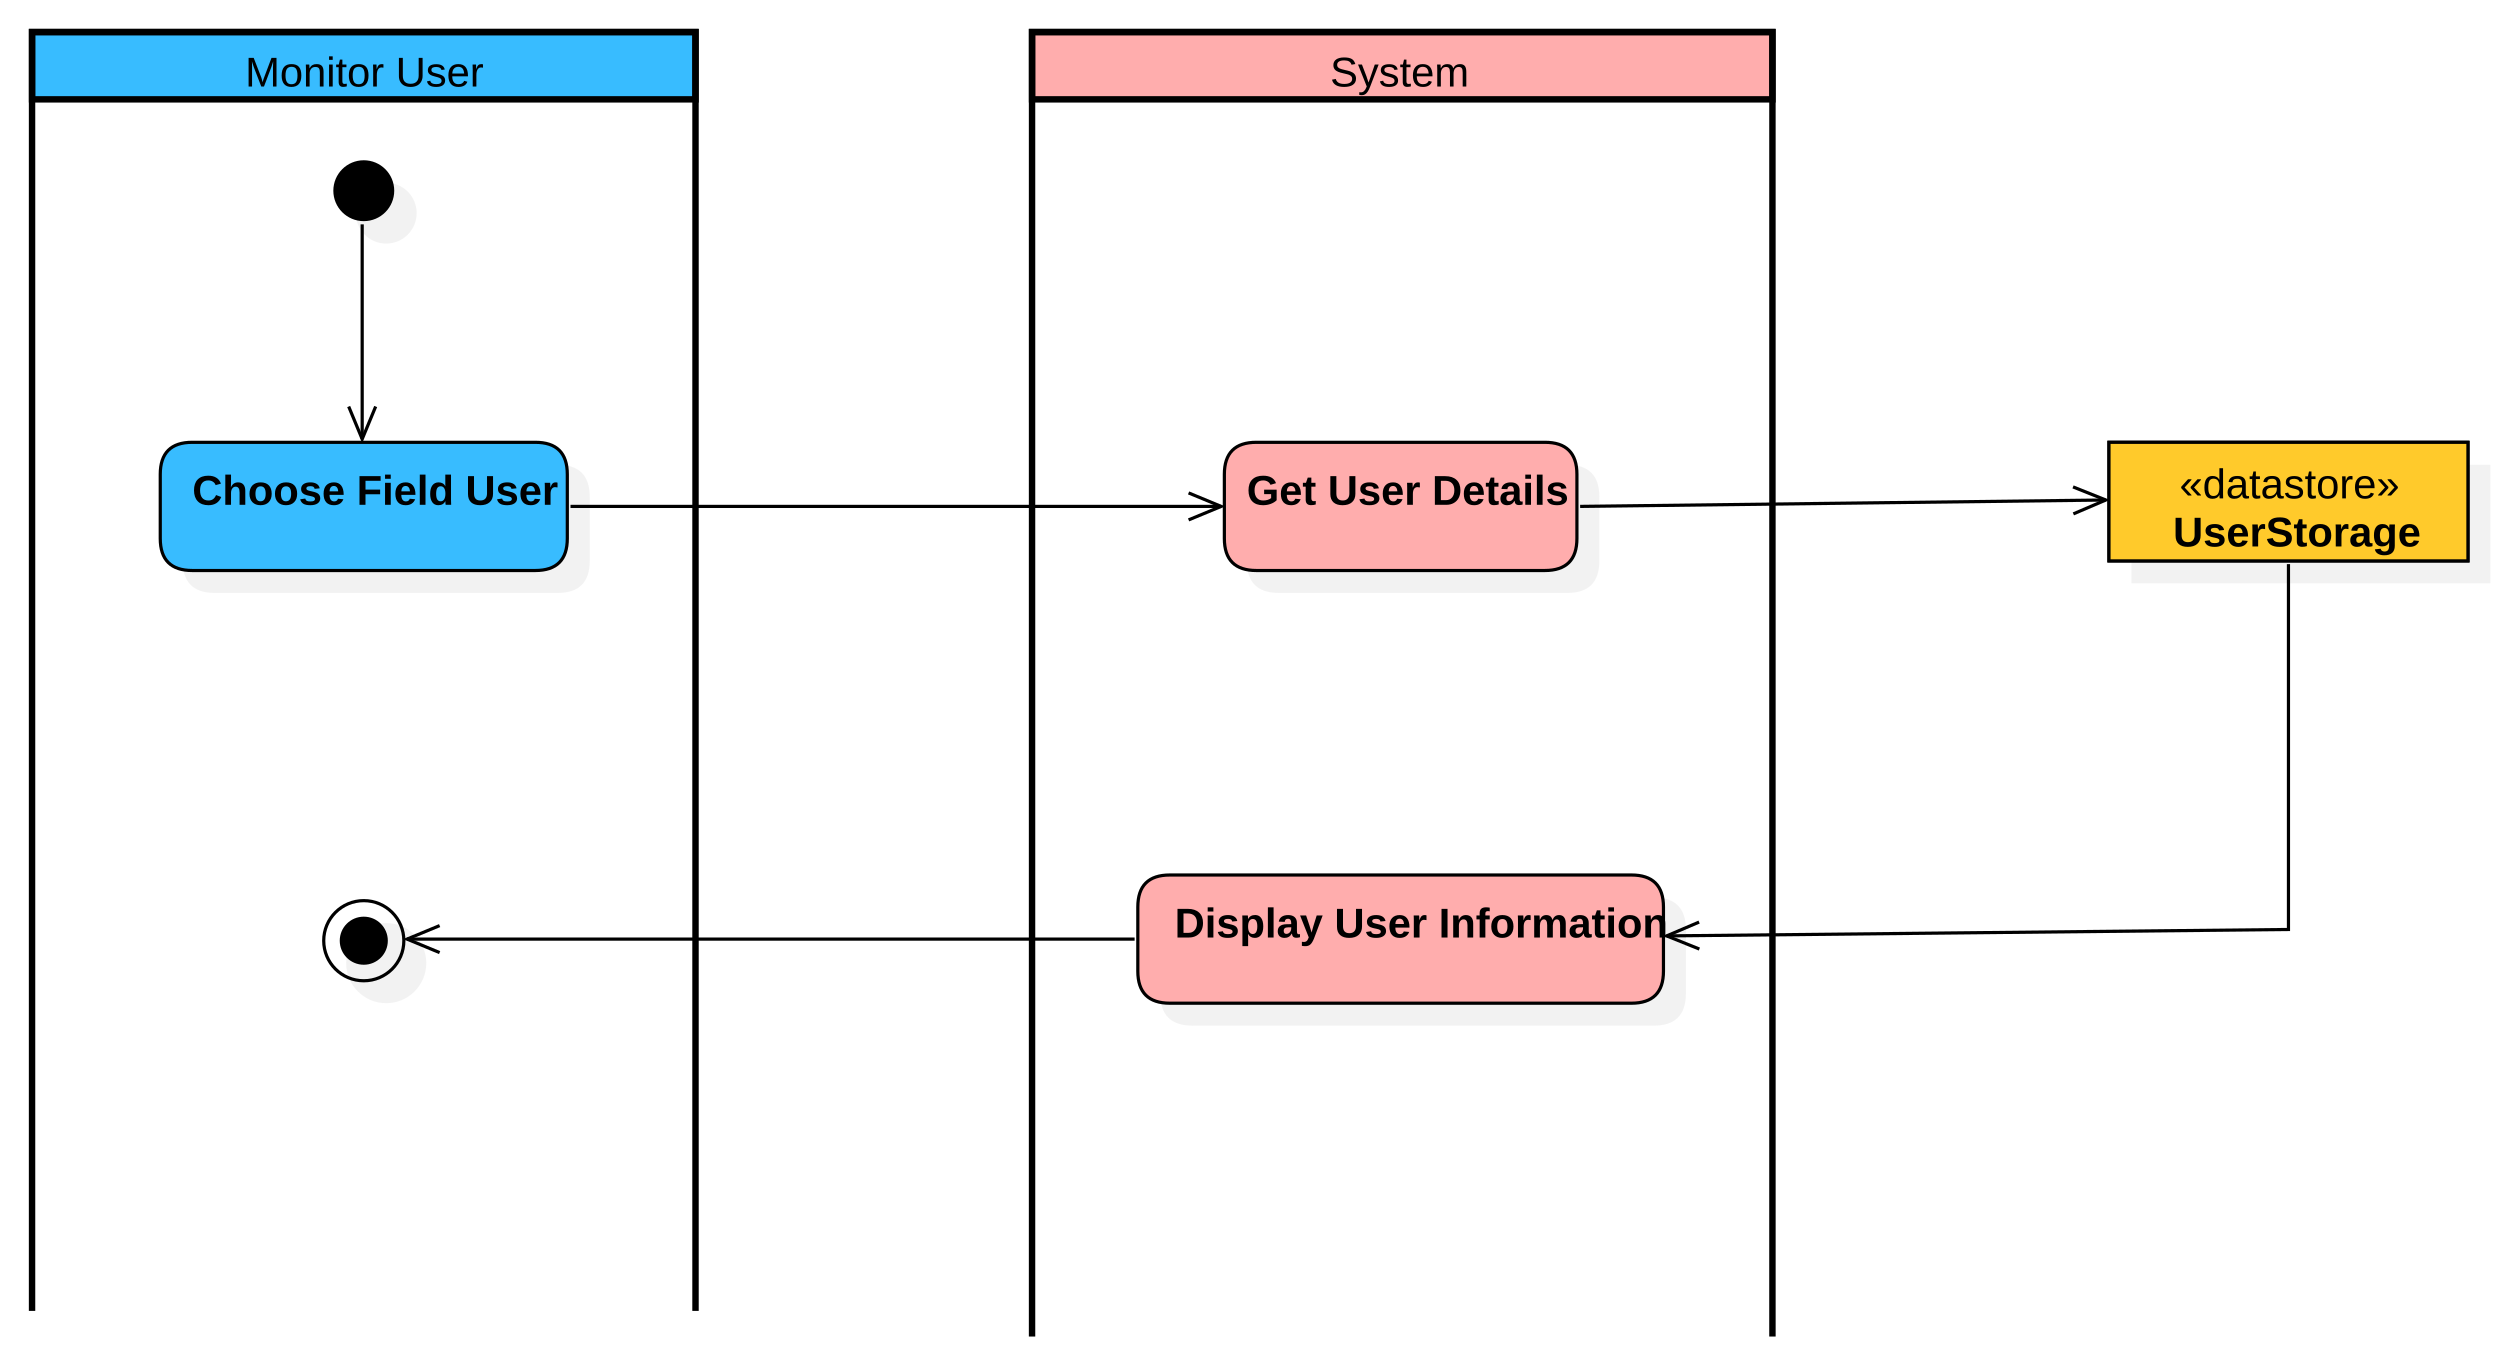
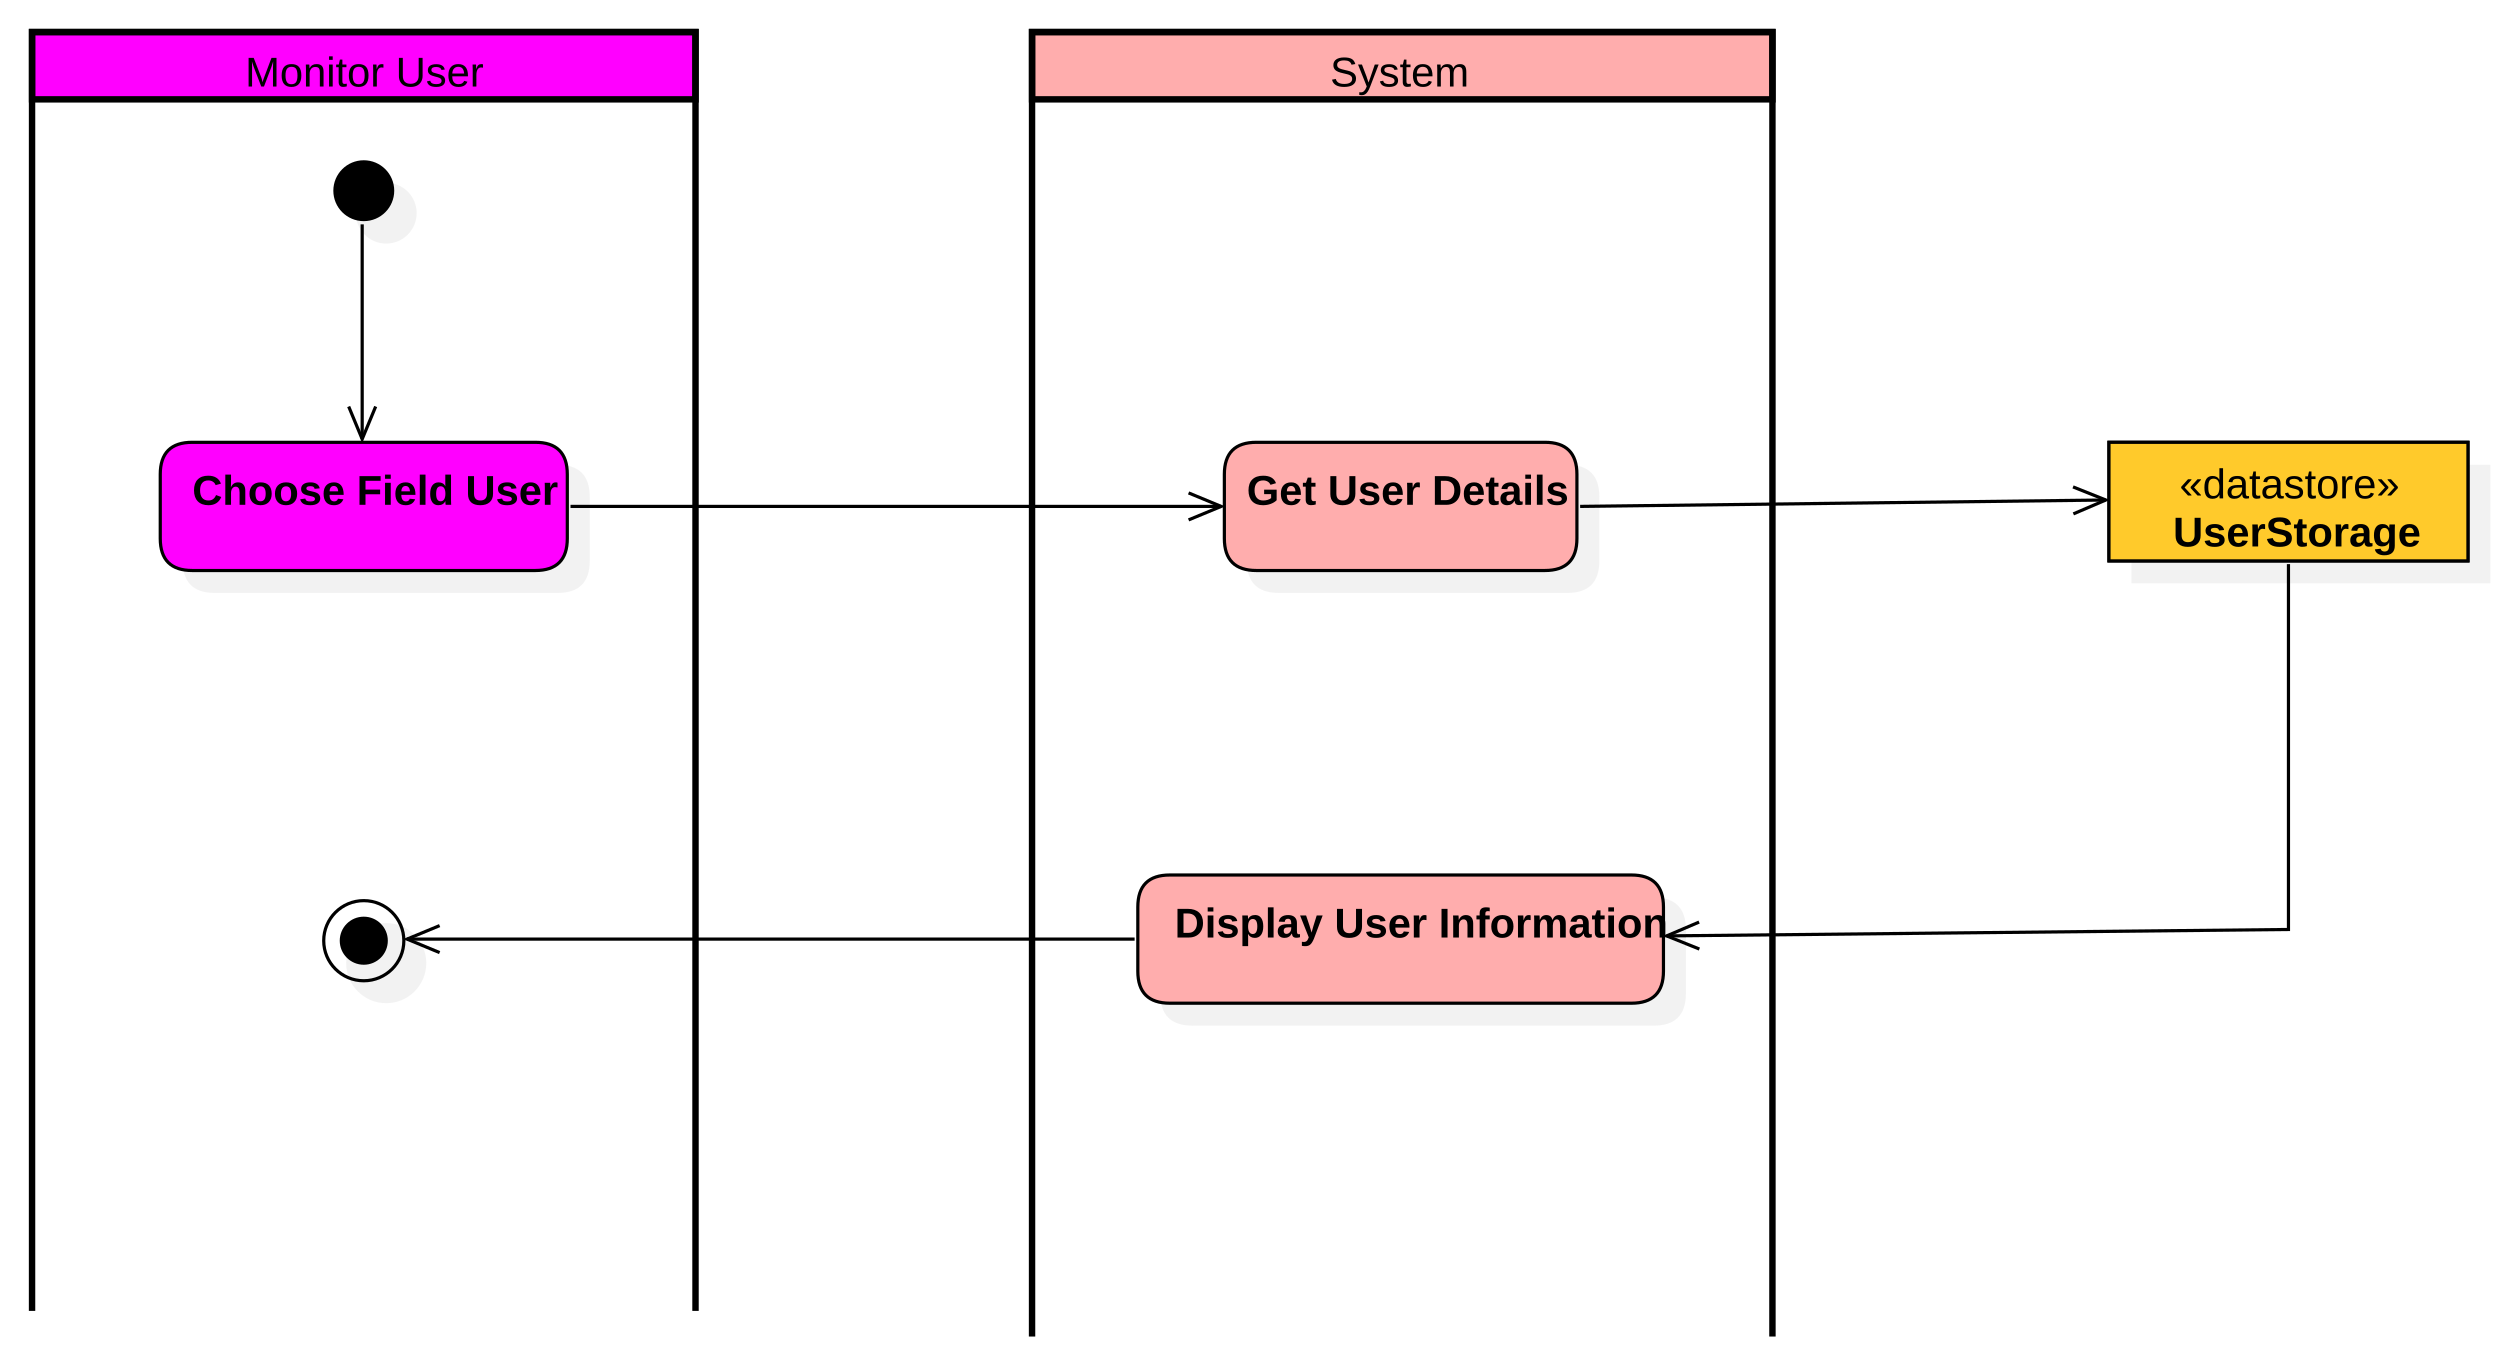
<svg xmlns="http://www.w3.org/2000/svg" version="1.1" width="780" height="427">
  <defs />
  <g>
    <g transform="translate(-102,-14) scale(1,1)">
      <rect fill="#ffadad" stroke="none" x="424" y="24" width="231" height="21" />
    </g>
    <g transform="translate(-102,-14) scale(1,1)">
      <path fill="none" stroke="#000000" d="M 424 24 L 655 24 L 655 45 L 424 45 L 424 24 Z Z" stroke-miterlimit="10" stroke-width="2" />
    </g>
    <g transform="translate(-102,-14) scale(1,1)">
      <path fill="none" stroke="#000000" d="M 424 431 L 424 24 L 655 24 L 655 431" stroke-miterlimit="10" stroke-width="2" />
    </g>
    <g transform="translate(-102,-14) scale(1,1)">
      <g>
        <path fill="none" stroke="none" />
        <text fill="#000000" stroke="none" font-family="Arial" font-size="13px" font-style="normal" font-weight="normal" text-decoration="none" x="517" y="41">System</text>
      </g>
    </g>
    <g transform="translate(-102,-14) scale(1,1)">
-       <rect fill="#38bcff" stroke="none" x="112" y="24" width="207" height="21" />
+       <rect fill="#ff00ff" stroke="none" x="112" y="24" width="207" height="21" />
    </g>
    <g transform="translate(-102,-14) scale(1,1)">
      <path fill="none" stroke="#000000" d="M 112 24 L 319 24 L 319 45 L 112 45 L 112 24 Z Z" stroke-miterlimit="10" stroke-width="2" />
    </g>
    <g transform="translate(-102,-14) scale(1,1)">
      <path fill="none" stroke="#000000" d="M 112 423 L 112 24 L 319 24 L 319 423" stroke-miterlimit="10" stroke-width="2" />
    </g>
    <g transform="translate(-102,-14) scale(1,1)">
      <g>
        <path fill="none" stroke="none" />
        <text fill="#000000" stroke="none" font-family="Arial" font-size="13px" font-style="normal" font-weight="normal" text-decoration="none" x="178.5" y="41">Monitor User</text>
      </g>
    </g>
    <g transform="translate(-102,-14) scale(1,1)">
      <path fill="#C0C0C0" stroke="none" d="M 213 80.5 C 213 75.253 217.253 71 222.5 71 C 227.747 71 232 75.253 232 80.5 C 232 85.747 227.747 90 222.5 90 C 217.253 90 213 85.747 213 80.5 Z" opacity="0.2" />
    </g>
    <g transform="translate(-102,-14) scale(1,1)">
      <path fill="#000000" stroke="none" d="M 206 73.5 C 206 68.253 210.253 64 215.5 64 C 220.747 64 225 68.253 225 73.5 C 225 78.747 220.747 83 215.5 83 C 210.253 83 206 78.747 206 73.5 Z" />
    </g>
    <g transform="translate(-102,-14) scale(1,1)">
      <path fill="#C0C0C0" stroke="none" d="M 169 159 L 276 159 Q 286 159 286 169 L 286 189 Q 286 199 276 199 L 169 199 Q 159 199 159 189 L 159 169 Q 159 159 169 159 Z" opacity="0.2" />
    </g>
    <g transform="translate(-102,-14) scale(1,1)">
-       <path fill="#38bcff" stroke="none" d="M 162 152 L 269 152 Q 279 152 279 162 L 279 182 Q 279 192 269 192 L 162 192 Q 152 192 152 182 L 152 162 Q 152 152 162 152 Z" />
+       <path fill="#ff00ff" stroke="none" d="M 162 152 L 269 152 Q 279 152 279 162 L 279 182 Q 279 192 269 192 L 162 192 Q 152 192 152 182 L 152 162 Q 152 152 162 152 Z" />
    </g>
    <g transform="translate(-102,-14) scale(1,1)">
      <path fill="none" stroke="#000000" d="M 162 152 L 269 152 Q 279 152 279 162 L 279 182 Q 279 192 269 192 L 162 192 Q 152 192 152 182 L 152 162 Q 152 152 162 152 Z" stroke-miterlimit="10" />
    </g>
    <g transform="translate(-102,-14) scale(1,1)">
      <g>
        <path fill="none" stroke="none" />
        <text fill="#000000" stroke="none" font-family="Arial" font-size="13px" font-style="normal" font-weight="bold" text-decoration="none" x="162" y="171.5">Choose Field User</text>
      </g>
    </g>
    <g transform="translate(-102,-14) scale(1,1)">
      <path fill="#C0C0C0" stroke="none" d="M 501 159 L 591 159 Q 601 159 601 169 L 601 189 Q 601 199 591 199 L 501 199 Q 491 199 491 189 L 491 169 Q 491 159 501 159 Z" opacity="0.2" />
    </g>
    <g transform="translate(-102,-14) scale(1,1)">
      <path fill="#ffadad" stroke="none" d="M 494 152 L 584 152 Q 594 152 594 162 L 594 182 Q 594 192 584 192 L 494 192 Q 484 192 484 182 L 484 162 Q 484 152 494 152 Z" />
    </g>
    <g transform="translate(-102,-14) scale(1,1)">
      <path fill="none" stroke="#000000" d="M 494 152 L 584 152 Q 594 152 594 162 L 594 182 Q 594 192 584 192 L 494 192 Q 484 192 484 182 L 484 162 Q 484 152 494 152 Z" stroke-miterlimit="10" />
    </g>
    <g transform="translate(-102,-14) scale(1,1)">
      <g>
        <path fill="none" stroke="none" />
        <text fill="#000000" stroke="none" font-family="Arial" font-size="13px" font-style="normal" font-weight="bold" text-decoration="none" x="491" y="171.5">Get User Details</text>
      </g>
    </g>
    <g transform="translate(-102,-14) scale(1,1)">
      <rect fill="#C0C0C0" stroke="none" x="767" y="159" width="112" height="37" opacity="0.2" />
    </g>
    <g transform="translate(-102,-14) scale(1,1)">
      <rect fill="#ffca2b" stroke="none" x="760" y="152" width="112" height="37" />
    </g>
    <g transform="translate(-102,-14) scale(1,1)">
      <path fill="none" stroke="#000000" d="M 760 152 L 872 152 L 872 189 L 760 189 L 760 152 Z Z" stroke-miterlimit="10" />
    </g>
    <g transform="translate(-102,-14) scale(1,1)">
      <rect fill="#ffca2b" stroke="none" x="760" y="152" width="112" height="37" />
    </g>
    <g transform="translate(-102,-14) scale(1,1)">
      <path fill="none" stroke="#000000" d="M 760 152 L 872 152 L 872 189 L 760 189 L 760 152 Z Z" stroke-miterlimit="10" />
    </g>
    <g transform="translate(-102,-14) scale(1,1)">
      <g>
        <path fill="none" stroke="none" />
        <text fill="#000000" stroke="none" font-family="Arial" font-size="13px" font-style="normal" font-weight="normal" text-decoration="none" x="782" y="169.5">«datastore»</text>
      </g>
    </g>
    <g transform="translate(-102,-14) scale(1,1)">
      <g>
        <path fill="none" stroke="none" />
        <text fill="#000000" stroke="none" font-family="Arial" font-size="13px" font-style="normal" font-weight="bold" text-decoration="none" x="780" y="184.5">UserStorage</text>
      </g>
    </g>
    <g transform="translate(-102,-14) scale(1,1)">
      <path fill="#C0C0C0" stroke="none" d="M 474 294 L 618 294 Q 628 294 628 304 L 628 324 Q 628 334 618 334 L 474 334 Q 464 334 464 324 L 464 304 Q 464 294 474 294 Z" opacity="0.2" />
    </g>
    <g transform="translate(-102,-14) scale(1,1)">
      <path fill="#ffadad" stroke="none" d="M 467 287 L 611 287 Q 621 287 621 297 L 621 317 Q 621 327 611 327 L 467 327 Q 457 327 457 317 L 457 297 Q 457 287 467 287 Z" />
    </g>
    <g transform="translate(-102,-14) scale(1,1)">
      <path fill="none" stroke="#000000" d="M 467 287 L 611 287 Q 621 287 621 297 L 621 317 Q 621 327 611 327 L 467 327 Q 457 327 457 317 L 457 297 Q 457 287 467 287 Z" stroke-miterlimit="10" />
    </g>
    <g transform="translate(-102,-14) scale(1,1)">
      <g>
        <path fill="none" stroke="none" />
        <text fill="#000000" stroke="none" font-family="Arial" font-size="13px" font-style="normal" font-weight="bold" text-decoration="none" x="468.5" y="306.5">Display User Information</text>
      </g>
    </g>
    <g transform="translate(-102,-14) scale(1,1)">
      <path fill="#C0C0C0" stroke="none" d="M 210 314.5 C 210 307.596 215.596 302 222.5 302 C 229.404 302 235 307.596 235 314.5 C 235 321.404 229.404 327 222.5 327 C 215.596 327 210 321.404 210 314.5 Z" opacity="0.2" />
    </g>
    <g transform="translate(-102,-14) scale(1,1)">
      <path fill="none" stroke="#000000" d="M 203 307.5 C 203 300.596 208.596 295 215.5 295 C 222.404 295 228 300.596 228 307.5 C 228 314.404 222.404 320 215.5 320 C 208.596 320 203 314.404 203 307.5 Z" stroke-miterlimit="10" />
    </g>
    <g transform="translate(-102,-14) scale(1,1)">
      <path fill="#000000" stroke="none" d="M 208 307.5 C 208 303.358 211.358 300 215.5 300 C 219.642 300 223 303.358 223 307.5 C 223 311.642 219.642 315 215.5 315 C 211.358 315 208 311.642 208 307.5 Z" />
    </g>
    <g transform="translate(-102,-14) scale(1,1)">
      <path fill="none" stroke="#000000" d="M 215 84 L 215 151" stroke-miterlimit="10" />
    </g>
    <g transform="translate(-102,-14) scale(1,1)">
      <path fill="none" stroke="#000000" d="M 210.79 140.837 L 215 151 L 219.21 140.837" stroke-miterlimit="10" />
    </g>
    <g transform="translate(-102,-14) scale(1,1)">
      <path fill="none" stroke="#000000" d="M 280 172 L 483 172" stroke-miterlimit="10" />
    </g>
    <g transform="translate(-102,-14) scale(1,1)">
      <path fill="none" stroke="#000000" d="M 472.837 176.21 L 483 172 L 472.837 167.79" stroke-miterlimit="10" />
    </g>
    <g transform="translate(-102,-14) scale(1,1)">
      <path fill="none" stroke="#000000" d="M 595 172 L 759 170" stroke-miterlimit="10" />
    </g>
    <g transform="translate(-102,-14) scale(1,1)">
      <path fill="none" stroke="#000000" d="M 748.889 174.333 L 759 170 L 748.787 165.915" stroke-miterlimit="10" />
    </g>
    <g transform="translate(-102,-14) scale(1,1)">
      <path fill="none" stroke="#000000" d="M 816 190 L 816 304 L 622 306" stroke-miterlimit="10" />
    </g>
    <g transform="translate(-102,-14) scale(1,1)">
      <path fill="none" stroke="#000000" d="M 632.119 301.686 L 622 306 L 632.206 310.105" stroke-miterlimit="10" />
    </g>
    <g transform="translate(-102,-14) scale(1,1)">
      <path fill="none" stroke="#000000" d="M 456 307 L 229 307" stroke-miterlimit="10" />
    </g>
    <g transform="translate(-102,-14) scale(1,1)">
      <path fill="none" stroke="#000000" d="M 239.163 302.79 L 229 307 L 239.163 311.21" stroke-miterlimit="10" />
    </g>
  </g>
</svg>
